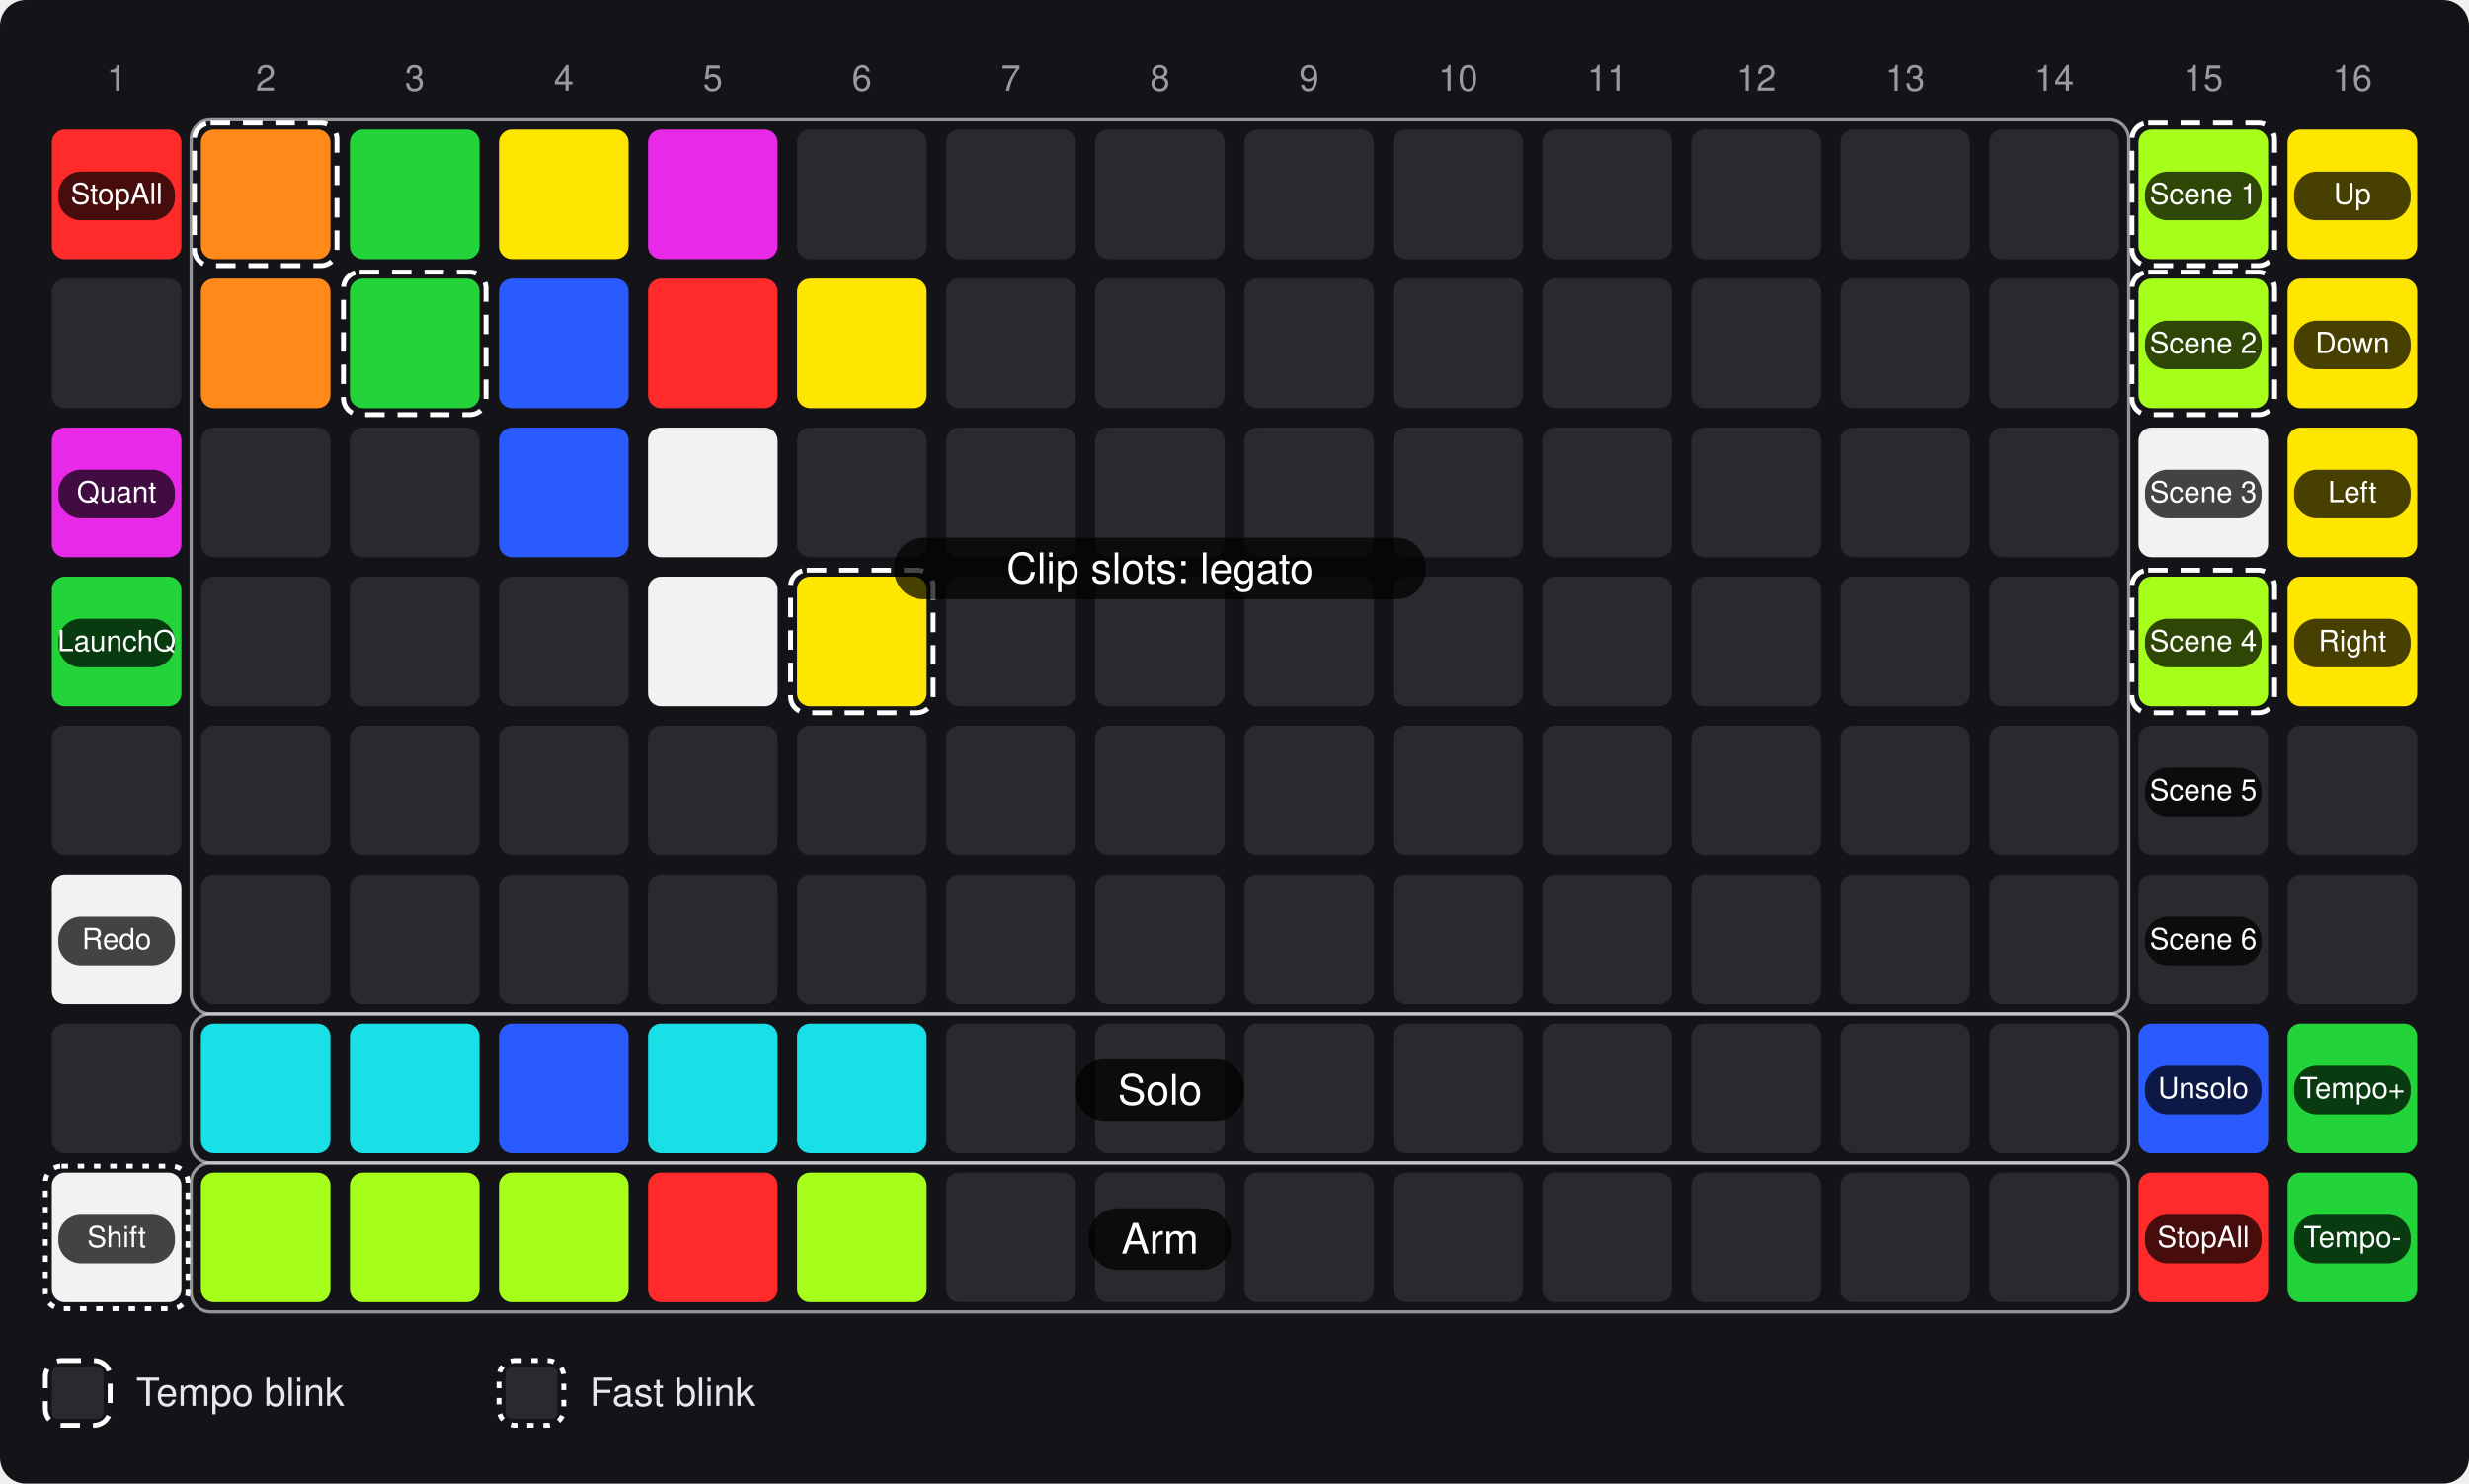
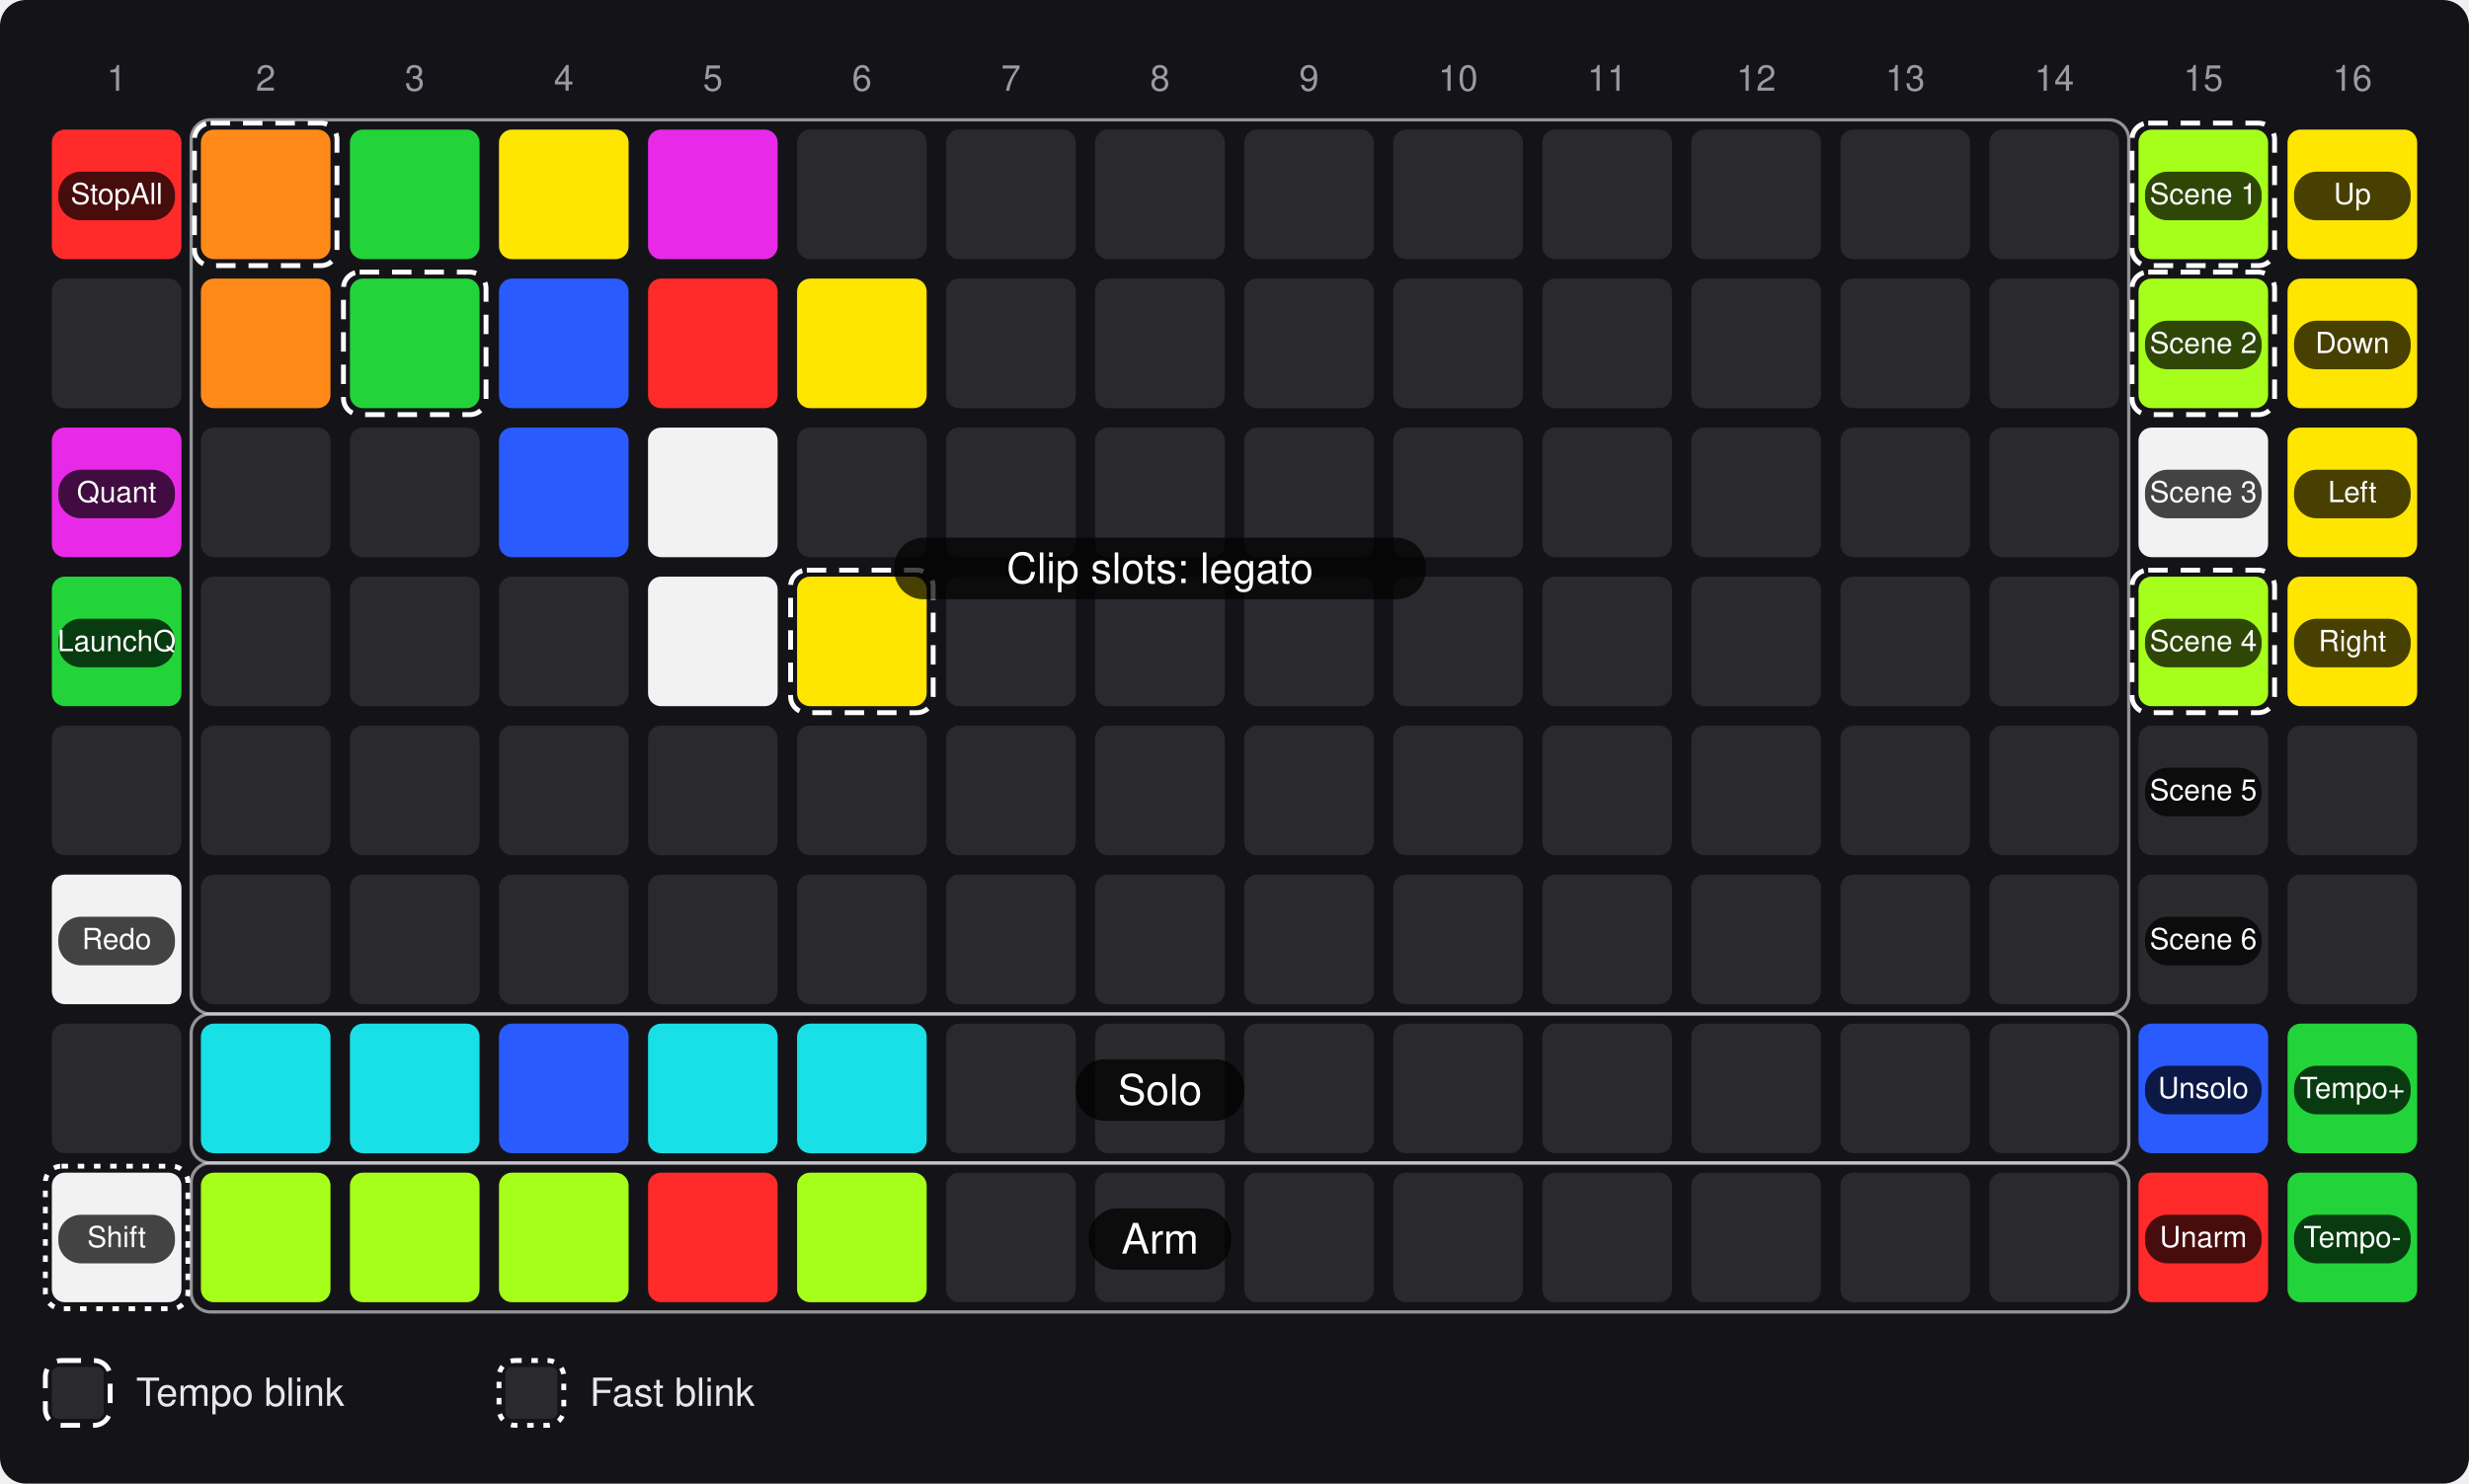
<svg xmlns="http://www.w3.org/2000/svg" width="762" height="458" viewBox="0 0 762 458" font-family="Helvetica, Arial, sans-serif">
  <rect x="0" y="0" width="762" height="458" rx="8" fill="#141418" />
  <text x="36" y="28" font-size="11" fill="#9a9aa4" text-anchor="middle">1</text>
  <text x="82" y="28" font-size="11" fill="#9a9aa4" text-anchor="middle">2</text>
  <text x="128" y="28" font-size="11" fill="#9a9aa4" text-anchor="middle">3</text>
  <text x="174" y="28" font-size="11" fill="#9a9aa4" text-anchor="middle">4</text>
  <text x="220" y="28" font-size="11" fill="#9a9aa4" text-anchor="middle">5</text>
  <text x="266" y="28" font-size="11" fill="#9a9aa4" text-anchor="middle">6</text>
  <text x="312" y="28" font-size="11" fill="#9a9aa4" text-anchor="middle">7</text>
  <text x="358" y="28" font-size="11" fill="#9a9aa4" text-anchor="middle">8</text>
  <text x="404" y="28" font-size="11" fill="#9a9aa4" text-anchor="middle">9</text>
  <text x="450" y="28" font-size="11" fill="#9a9aa4" text-anchor="middle">10</text>
  <text x="496" y="28" font-size="11" fill="#9a9aa4" text-anchor="middle">11</text>
  <text x="542" y="28" font-size="11" fill="#9a9aa4" text-anchor="middle">12</text>
  <text x="588" y="28" font-size="11" fill="#9a9aa4" text-anchor="middle">13</text>
  <text x="634" y="28" font-size="11" fill="#9a9aa4" text-anchor="middle">14</text>
  <text x="680" y="28" font-size="11" fill="#9a9aa4" text-anchor="middle">15</text>
  <text x="726" y="28" font-size="11" fill="#9a9aa4" text-anchor="middle">16</text>
  <rect x="16" y="40" width="40" height="40" rx="4" fill="#ff2a2a" />
  <rect x="16" y="86" width="40" height="40" rx="4" fill="#2a2a2e" />
  <rect x="16" y="132" width="40" height="40" rx="4" fill="#e82ae8" />
  <rect x="16" y="178" width="40" height="40" rx="4" fill="#22d43a" />
  <rect x="16" y="224" width="40" height="40" rx="4" fill="#2a2a2e" />
  <rect x="16" y="270" width="40" height="40" rx="4" fill="#f2f2f2" />
  <rect x="16" y="316" width="40" height="40" rx="4" fill="#2a2a2e" />
  <rect x="16" y="362" width="40" height="40" rx="4" fill="#f2f2f2" />
  <rect x="14" y="360" width="44" height="44" rx="5" fill="none" stroke="#ffffff" stroke-width="1.5" stroke-dasharray="2 3" />
  <rect x="62" y="40" width="40" height="40" rx="4" fill="#ff8a1a" />
  <rect x="60" y="38" width="44" height="44" rx="5" fill="none" stroke="#ffffff" stroke-width="1.5" stroke-dasharray="6 4" />
  <rect x="62" y="86" width="40" height="40" rx="4" fill="#ff8a1a" />
  <rect x="62" y="132" width="40" height="40" rx="4" fill="#2a2a2e" />
  <rect x="62" y="178" width="40" height="40" rx="4" fill="#2a2a2e" />
  <rect x="62" y="224" width="40" height="40" rx="4" fill="#2a2a2e" />
  <rect x="62" y="270" width="40" height="40" rx="4" fill="#2a2a2e" />
  <rect x="62" y="316" width="40" height="40" rx="4" fill="#19e0e6" />
  <rect x="62" y="362" width="40" height="40" rx="4" fill="#a6ff1a" />
  <rect x="108" y="40" width="40" height="40" rx="4" fill="#22d43a" />
  <rect x="108" y="86" width="40" height="40" rx="4" fill="#22d43a" />
  <rect x="106" y="84" width="44" height="44" rx="5" fill="none" stroke="#ffffff" stroke-width="1.5" stroke-dasharray="6 4" />
  <rect x="108" y="132" width="40" height="40" rx="4" fill="#2a2a2e" />
  <rect x="108" y="178" width="40" height="40" rx="4" fill="#2a2a2e" />
  <rect x="108" y="224" width="40" height="40" rx="4" fill="#2a2a2e" />
  <rect x="108" y="270" width="40" height="40" rx="4" fill="#2a2a2e" />
  <rect x="108" y="316" width="40" height="40" rx="4" fill="#19e0e6" />
  <rect x="108" y="362" width="40" height="40" rx="4" fill="#a6ff1a" />
  <rect x="154" y="40" width="40" height="40" rx="4" fill="#ffe600" />
  <rect x="154" y="86" width="40" height="40" rx="4" fill="#2a5bff" />
  <rect x="154" y="132" width="40" height="40" rx="4" fill="#2a5bff" />
  <rect x="154" y="178" width="40" height="40" rx="4" fill="#2a2a2e" />
  <rect x="154" y="224" width="40" height="40" rx="4" fill="#2a2a2e" />
  <rect x="154" y="270" width="40" height="40" rx="4" fill="#2a2a2e" />
  <rect x="154" y="316" width="40" height="40" rx="4" fill="#2a5bff" />
  <rect x="154" y="362" width="40" height="40" rx="4" fill="#a6ff1a" />
  <rect x="200" y="40" width="40" height="40" rx="4" fill="#e82ae8" />
  <rect x="200" y="86" width="40" height="40" rx="4" fill="#ff2a2a" />
  <rect x="200" y="132" width="40" height="40" rx="4" fill="#f2f2f2" />
  <rect x="200" y="178" width="40" height="40" rx="4" fill="#f2f2f2" />
  <rect x="200" y="224" width="40" height="40" rx="4" fill="#2a2a2e" />
  <rect x="200" y="270" width="40" height="40" rx="4" fill="#2a2a2e" />
  <rect x="200" y="316" width="40" height="40" rx="4" fill="#19e0e6" />
  <rect x="200" y="362" width="40" height="40" rx="4" fill="#ff2a2a" />
  <rect x="246" y="40" width="40" height="40" rx="4" fill="#2a2a2e" />
  <rect x="246" y="86" width="40" height="40" rx="4" fill="#ffe600" />
  <rect x="246" y="132" width="40" height="40" rx="4" fill="#2a2a2e" />
  <rect x="246" y="178" width="40" height="40" rx="4" fill="#ffe600" />
  <rect x="244" y="176" width="44" height="44" rx="5" fill="none" stroke="#ffffff" stroke-width="1.5" stroke-dasharray="6 4" />
  <rect x="246" y="224" width="40" height="40" rx="4" fill="#2a2a2e" />
  <rect x="246" y="270" width="40" height="40" rx="4" fill="#2a2a2e" />
  <rect x="246" y="316" width="40" height="40" rx="4" fill="#19e0e6" />
  <rect x="246" y="362" width="40" height="40" rx="4" fill="#a6ff1a" />
  <rect x="292" y="40" width="40" height="40" rx="4" fill="#2a2a2e" />
  <rect x="292" y="86" width="40" height="40" rx="4" fill="#2a2a2e" />
  <rect x="292" y="132" width="40" height="40" rx="4" fill="#2a2a2e" />
  <rect x="292" y="178" width="40" height="40" rx="4" fill="#2a2a2e" />
  <rect x="292" y="224" width="40" height="40" rx="4" fill="#2a2a2e" />
  <rect x="292" y="270" width="40" height="40" rx="4" fill="#2a2a2e" />
  <rect x="292" y="316" width="40" height="40" rx="4" fill="#2a2a2e" />
  <rect x="292" y="362" width="40" height="40" rx="4" fill="#2a2a2e" />
  <rect x="338" y="40" width="40" height="40" rx="4" fill="#2a2a2e" />
  <rect x="338" y="86" width="40" height="40" rx="4" fill="#2a2a2e" />
  <rect x="338" y="132" width="40" height="40" rx="4" fill="#2a2a2e" />
  <rect x="338" y="178" width="40" height="40" rx="4" fill="#2a2a2e" />
  <rect x="338" y="224" width="40" height="40" rx="4" fill="#2a2a2e" />
  <rect x="338" y="270" width="40" height="40" rx="4" fill="#2a2a2e" />
  <rect x="338" y="316" width="40" height="40" rx="4" fill="#2a2a2e" />
  <rect x="338" y="362" width="40" height="40" rx="4" fill="#2a2a2e" />
  <rect x="384" y="40" width="40" height="40" rx="4" fill="#2a2a2e" />
  <rect x="384" y="86" width="40" height="40" rx="4" fill="#2a2a2e" />
  <rect x="384" y="132" width="40" height="40" rx="4" fill="#2a2a2e" />
  <rect x="384" y="178" width="40" height="40" rx="4" fill="#2a2a2e" />
  <rect x="384" y="224" width="40" height="40" rx="4" fill="#2a2a2e" />
  <rect x="384" y="270" width="40" height="40" rx="4" fill="#2a2a2e" />
  <rect x="384" y="316" width="40" height="40" rx="4" fill="#2a2a2e" />
  <rect x="384" y="362" width="40" height="40" rx="4" fill="#2a2a2e" />
  <rect x="430" y="40" width="40" height="40" rx="4" fill="#2a2a2e" />
  <rect x="430" y="86" width="40" height="40" rx="4" fill="#2a2a2e" />
  <rect x="430" y="132" width="40" height="40" rx="4" fill="#2a2a2e" />
  <rect x="430" y="178" width="40" height="40" rx="4" fill="#2a2a2e" />
  <rect x="430" y="224" width="40" height="40" rx="4" fill="#2a2a2e" />
  <rect x="430" y="270" width="40" height="40" rx="4" fill="#2a2a2e" />
  <rect x="430" y="316" width="40" height="40" rx="4" fill="#2a2a2e" />
  <rect x="430" y="362" width="40" height="40" rx="4" fill="#2a2a2e" />
  <rect x="476" y="40" width="40" height="40" rx="4" fill="#2a2a2e" />
  <rect x="476" y="86" width="40" height="40" rx="4" fill="#2a2a2e" />
  <rect x="476" y="132" width="40" height="40" rx="4" fill="#2a2a2e" />
  <rect x="476" y="178" width="40" height="40" rx="4" fill="#2a2a2e" />
  <rect x="476" y="224" width="40" height="40" rx="4" fill="#2a2a2e" />
  <rect x="476" y="270" width="40" height="40" rx="4" fill="#2a2a2e" />
  <rect x="476" y="316" width="40" height="40" rx="4" fill="#2a2a2e" />
  <rect x="476" y="362" width="40" height="40" rx="4" fill="#2a2a2e" />
  <rect x="522" y="40" width="40" height="40" rx="4" fill="#2a2a2e" />
  <rect x="522" y="86" width="40" height="40" rx="4" fill="#2a2a2e" />
  <rect x="522" y="132" width="40" height="40" rx="4" fill="#2a2a2e" />
  <rect x="522" y="178" width="40" height="40" rx="4" fill="#2a2a2e" />
  <rect x="522" y="224" width="40" height="40" rx="4" fill="#2a2a2e" />
  <rect x="522" y="270" width="40" height="40" rx="4" fill="#2a2a2e" />
  <rect x="522" y="316" width="40" height="40" rx="4" fill="#2a2a2e" />
  <rect x="522" y="362" width="40" height="40" rx="4" fill="#2a2a2e" />
  <rect x="568" y="40" width="40" height="40" rx="4" fill="#2a2a2e" />
  <rect x="568" y="86" width="40" height="40" rx="4" fill="#2a2a2e" />
  <rect x="568" y="132" width="40" height="40" rx="4" fill="#2a2a2e" />
  <rect x="568" y="178" width="40" height="40" rx="4" fill="#2a2a2e" />
  <rect x="568" y="224" width="40" height="40" rx="4" fill="#2a2a2e" />
  <rect x="568" y="270" width="40" height="40" rx="4" fill="#2a2a2e" />
  <rect x="568" y="316" width="40" height="40" rx="4" fill="#2a2a2e" />
  <rect x="568" y="362" width="40" height="40" rx="4" fill="#2a2a2e" />
  <rect x="614" y="40" width="40" height="40" rx="4" fill="#2a2a2e" />
  <rect x="614" y="86" width="40" height="40" rx="4" fill="#2a2a2e" />
  <rect x="614" y="132" width="40" height="40" rx="4" fill="#2a2a2e" />
  <rect x="614" y="178" width="40" height="40" rx="4" fill="#2a2a2e" />
  <rect x="614" y="224" width="40" height="40" rx="4" fill="#2a2a2e" />
  <rect x="614" y="270" width="40" height="40" rx="4" fill="#2a2a2e" />
  <rect x="614" y="316" width="40" height="40" rx="4" fill="#2a2a2e" />
  <rect x="614" y="362" width="40" height="40" rx="4" fill="#2a2a2e" />
  <rect x="660" y="40" width="40" height="40" rx="4" fill="#a6ff1a" />
  <rect x="658" y="38" width="44" height="44" rx="5" fill="none" stroke="#ffffff" stroke-width="1.5" stroke-dasharray="6 4" />
  <rect x="660" y="86" width="40" height="40" rx="4" fill="#a6ff1a" />
  <rect x="658" y="84" width="44" height="44" rx="5" fill="none" stroke="#ffffff" stroke-width="1.5" stroke-dasharray="6 4" />
  <rect x="660" y="132" width="40" height="40" rx="4" fill="#f2f2f2" />
  <rect x="660" y="178" width="40" height="40" rx="4" fill="#a6ff1a" />
  <rect x="658" y="176" width="44" height="44" rx="5" fill="none" stroke="#ffffff" stroke-width="1.5" stroke-dasharray="6 4" />
  <rect x="660" y="224" width="40" height="40" rx="4" fill="#2a2a2e" />
  <rect x="660" y="270" width="40" height="40" rx="4" fill="#2a2a2e" />
  <rect x="660" y="316" width="40" height="40" rx="4" fill="#2a5bff" />
  <rect x="660" y="362" width="40" height="40" rx="4" fill="#ff2a2a" />
  <rect x="706" y="40" width="40" height="40" rx="4" fill="#ffe600" />
  <rect x="706" y="86" width="40" height="40" rx="4" fill="#ffe600" />
  <rect x="706" y="132" width="40" height="40" rx="4" fill="#ffe600" />
  <rect x="706" y="178" width="40" height="40" rx="4" fill="#ffe600" />
  <rect x="706" y="224" width="40" height="40" rx="4" fill="#2a2a2e" />
  <rect x="706" y="270" width="40" height="40" rx="4" fill="#2a2a2e" />
  <rect x="706" y="316" width="40" height="40" rx="4" fill="#22d43a" />
  <rect x="706" y="362" width="40" height="40" rx="4" fill="#22d43a" />
  <rect x="18" y="53" width="36" height="15" rx="7" fill="#000000" fill-opacity="0.72" />
  <text x="36" y="63" font-size="9" fill="#ffffff" text-anchor="middle">StopAll</text>
  <rect x="18" y="145" width="36" height="15" rx="7" fill="#000000" fill-opacity="0.72" />
  <text x="36" y="155" font-size="9" fill="#ffffff" text-anchor="middle">Quant</text>
  <rect x="18" y="191" width="36" height="15" rx="7" fill="#000000" fill-opacity="0.72" />
  <text x="36" y="201" font-size="9" fill="#ffffff" text-anchor="middle">LaunchQ</text>
  <rect x="18" y="283" width="36" height="15" rx="7" fill="#000000" fill-opacity="0.72" />
  <text x="36" y="293" font-size="9" fill="#ffffff" text-anchor="middle">Redo</text>
  <rect x="18" y="375" width="36" height="15" rx="7" fill="#000000" fill-opacity="0.72" />
  <text x="36" y="385" font-size="9" fill="#ffffff" text-anchor="middle">Shift</text>
  <rect x="662" y="53" width="36" height="15" rx="7" fill="#000000" fill-opacity="0.72" />
  <text x="680" y="63" font-size="9" fill="#ffffff" text-anchor="middle">Scene 1</text>
  <rect x="662" y="99" width="36" height="15" rx="7" fill="#000000" fill-opacity="0.72" />
  <text x="680" y="109" font-size="9" fill="#ffffff" text-anchor="middle">Scene 2</text>
  <rect x="662" y="145" width="36" height="15" rx="7" fill="#000000" fill-opacity="0.72" />
  <text x="680" y="155" font-size="9" fill="#ffffff" text-anchor="middle">Scene 3</text>
  <rect x="662" y="191" width="36" height="15" rx="7" fill="#000000" fill-opacity="0.72" />
  <text x="680" y="201" font-size="9" fill="#ffffff" text-anchor="middle">Scene 4</text>
  <rect x="662" y="237" width="36" height="15" rx="7" fill="#000000" fill-opacity="0.72" />
  <text x="680" y="247" font-size="9" fill="#ffffff" text-anchor="middle">Scene 5</text>
  <rect x="662" y="283" width="36" height="15" rx="7" fill="#000000" fill-opacity="0.72" />
  <text x="680" y="293" font-size="9" fill="#ffffff" text-anchor="middle">Scene 6</text>
  <rect x="662" y="329" width="36" height="15" rx="7" fill="#000000" fill-opacity="0.72" />
  <text x="680" y="339" font-size="9" fill="#ffffff" text-anchor="middle">Unsolo</text>
  <rect x="662" y="375" width="36" height="15" rx="7" fill="#000000" fill-opacity="0.72" />
-   <text x="680" y="385" font-size="9" fill="#ffffff" text-anchor="middle">StopAll</text>
+   <text x="680" y="385" font-size="9" fill="#ffffff" text-anchor="middle">Unarm</text>
  <rect x="708" y="53" width="36" height="15" rx="7" fill="#000000" fill-opacity="0.72" />
  <text x="726" y="63" font-size="9" fill="#ffffff" text-anchor="middle">Up</text>
  <rect x="708" y="99" width="36" height="15" rx="7" fill="#000000" fill-opacity="0.72" />
  <text x="726" y="109" font-size="9" fill="#ffffff" text-anchor="middle">Down</text>
  <rect x="708" y="145" width="36" height="15" rx="7" fill="#000000" fill-opacity="0.72" />
  <text x="726" y="155" font-size="9" fill="#ffffff" text-anchor="middle">Left</text>
  <rect x="708" y="191" width="36" height="15" rx="7" fill="#000000" fill-opacity="0.72" />
  <text x="726" y="201" font-size="9" fill="#ffffff" text-anchor="middle">Right</text>
  <rect x="708" y="329" width="36" height="15" rx="7" fill="#000000" fill-opacity="0.72" />
  <text x="726" y="339" font-size="9" fill="#ffffff" text-anchor="middle">Tempo+</text>
  <rect x="708" y="375" width="36" height="15" rx="7" fill="#000000" fill-opacity="0.72" />
  <text x="726" y="385" font-size="9" fill="#ffffff" text-anchor="middle">Tempo-</text>
  <rect x="59" y="37" width="598" height="276" rx="6" fill="none" stroke="#e8e8ec" stroke-width="1" stroke-opacity="0.6" />
  <rect x="276" y="166" width="164" height="19" rx="9" fill="#000000" fill-opacity="0.72" />
  <text x="358" y="180" font-size="13" fill="#ffffff" text-anchor="middle">Clip slots: legato</text>
  <rect x="59" y="313" width="598" height="46" rx="6" fill="none" stroke="#e8e8ec" stroke-width="1" stroke-opacity="0.6" />
  <rect x="332" y="327" width="52" height="19" rx="9" fill="#000000" fill-opacity="0.72" />
  <text x="358" y="341" font-size="13" fill="#ffffff" text-anchor="middle">Solo</text>
  <rect x="59" y="359" width="598" height="46" rx="6" fill="none" stroke="#e8e8ec" stroke-width="1" stroke-opacity="0.6" />
  <rect x="336" y="373" width="44" height="19" rx="9" fill="#000000" fill-opacity="0.72" />
  <text x="358" y="387" font-size="13" fill="#ffffff" text-anchor="middle">Arm</text>
  <rect x="16" y="422" width="16" height="16" rx="2" fill="#2a2a2e" />
  <rect x="14" y="420" width="20" height="20" rx="5" fill="none" stroke="#ffffff" stroke-width="1.5" stroke-dasharray="6 4" />
  <text x="42" y="434" font-size="12" fill="#e8e8ec">Tempo blink</text>
  <rect x="156" y="422" width="16" height="16" rx="2" fill="#2a2a2e" />
  <rect x="154" y="420" width="20" height="20" rx="5" fill="none" stroke="#ffffff" stroke-width="1.5" stroke-dasharray="2 3" />
  <text x="182" y="434" font-size="12" fill="#e8e8ec">Fast blink</text>
</svg>
